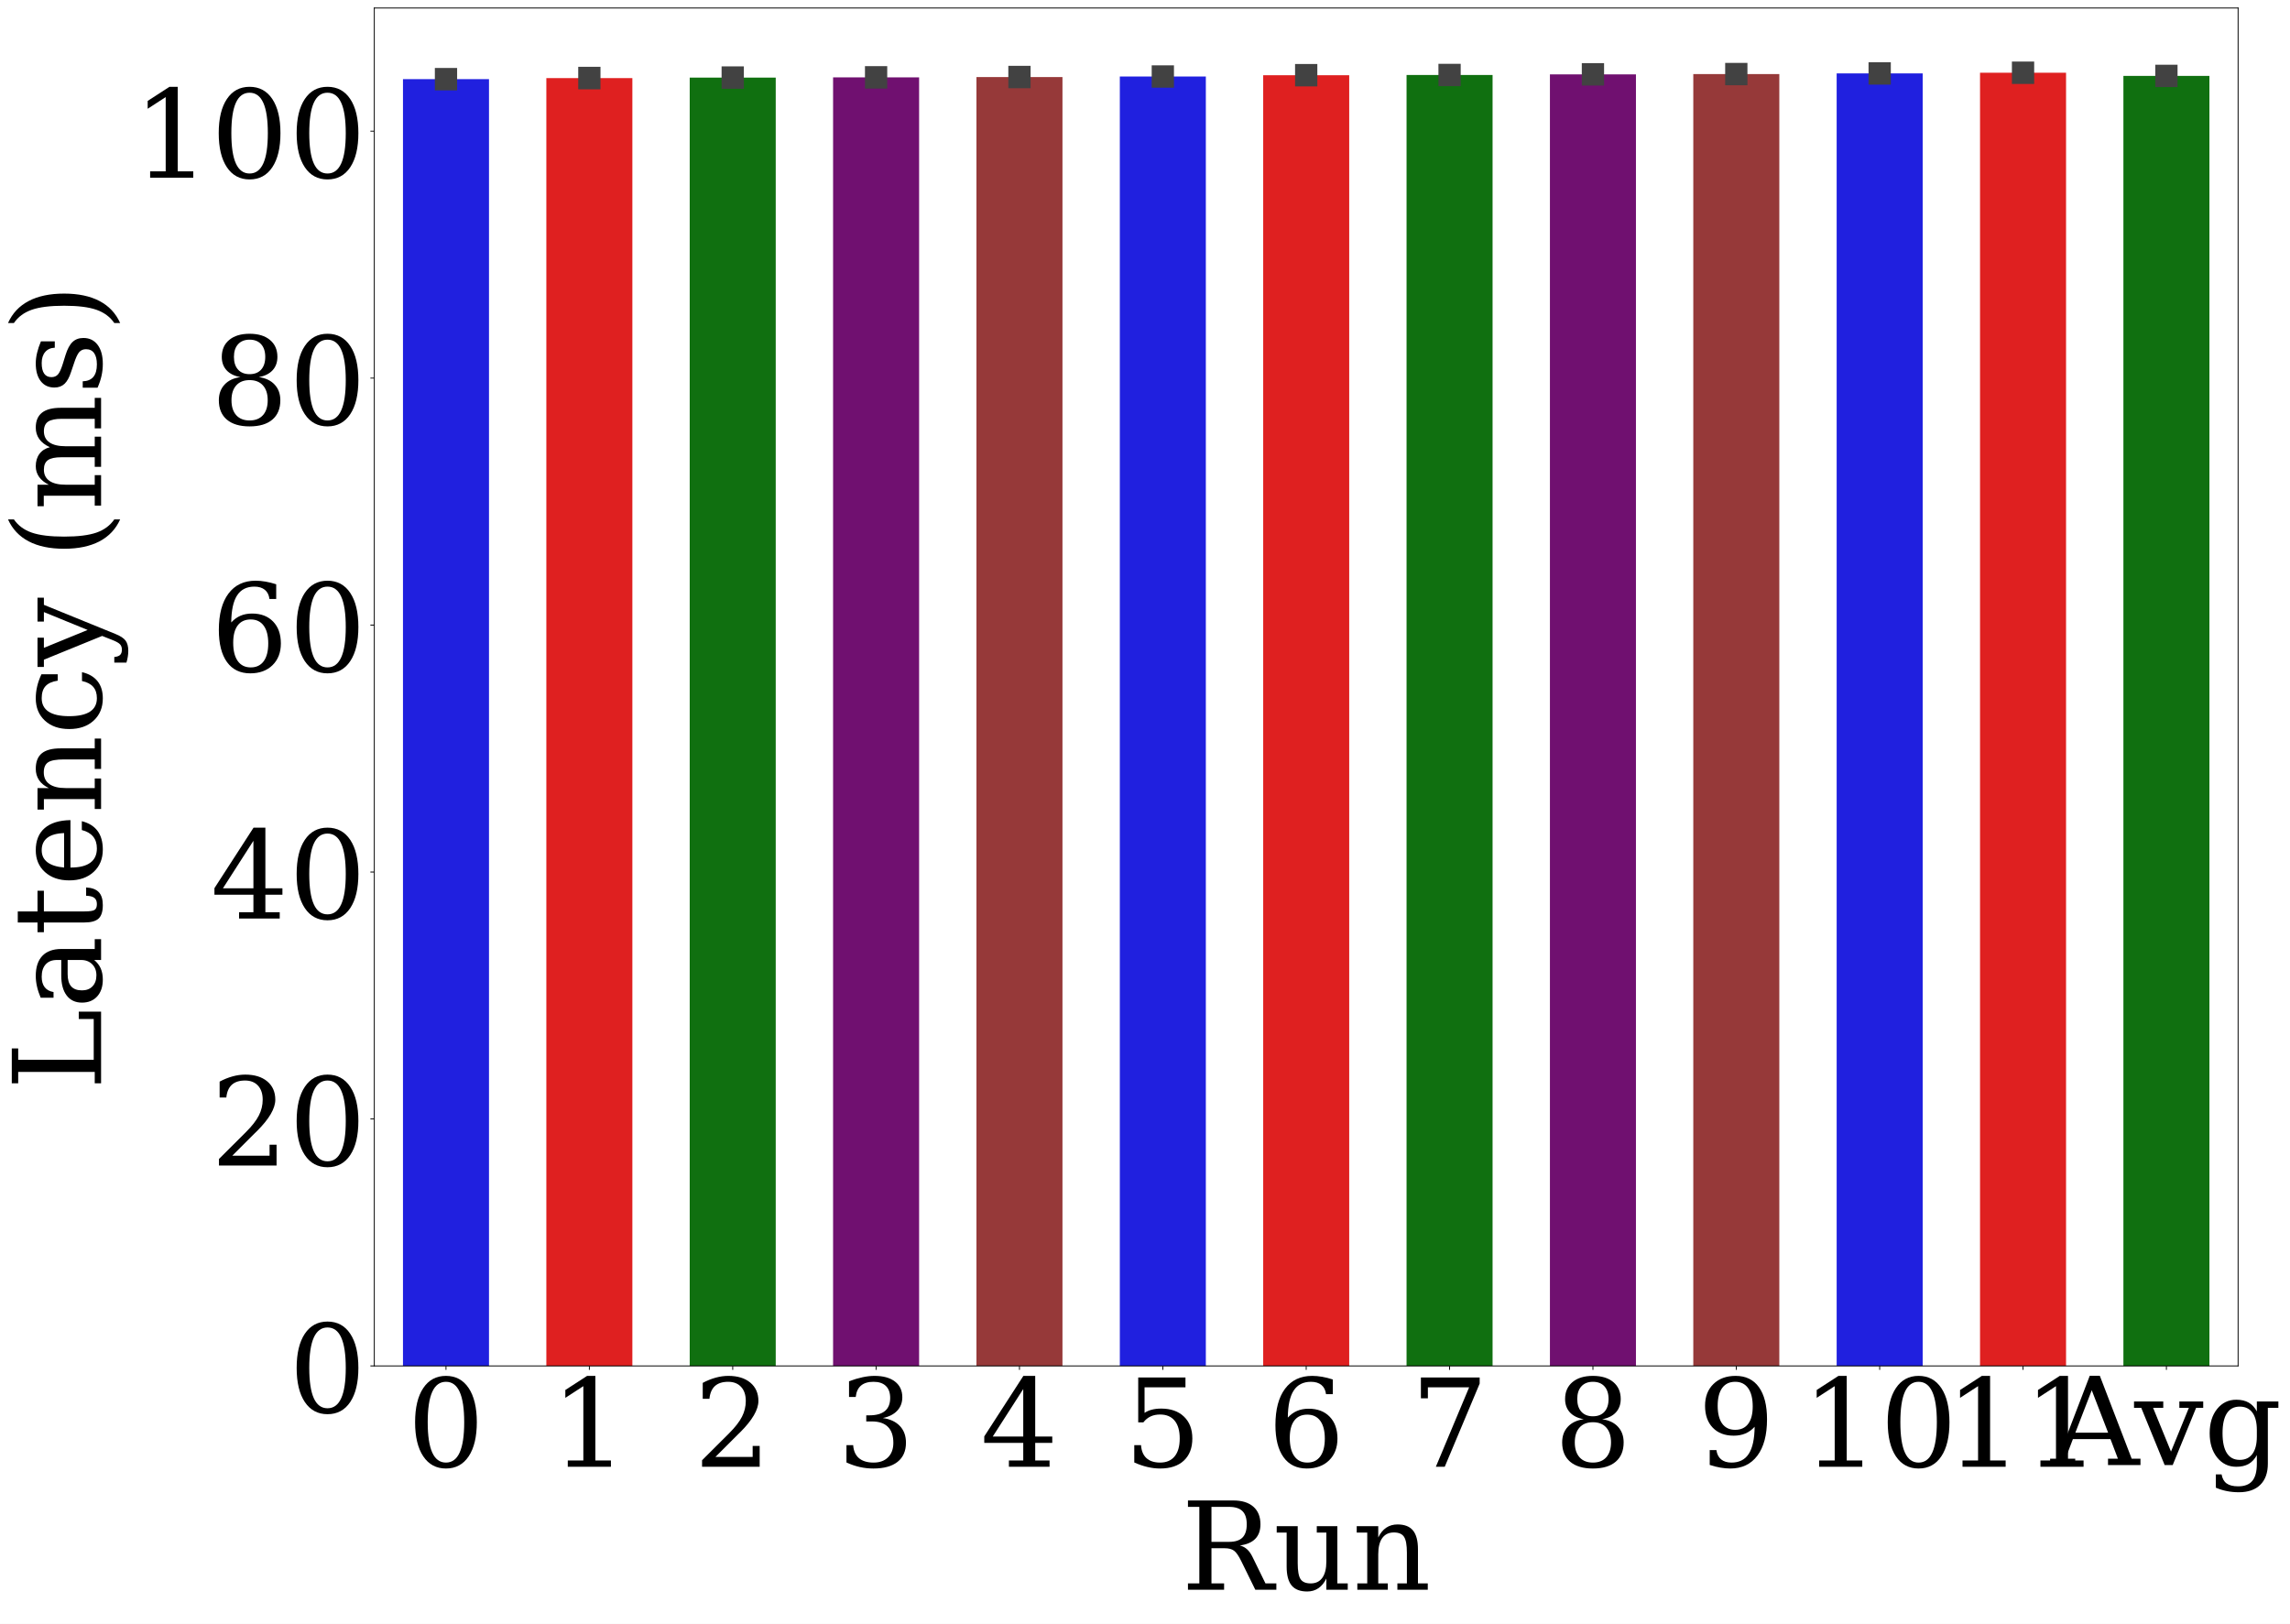
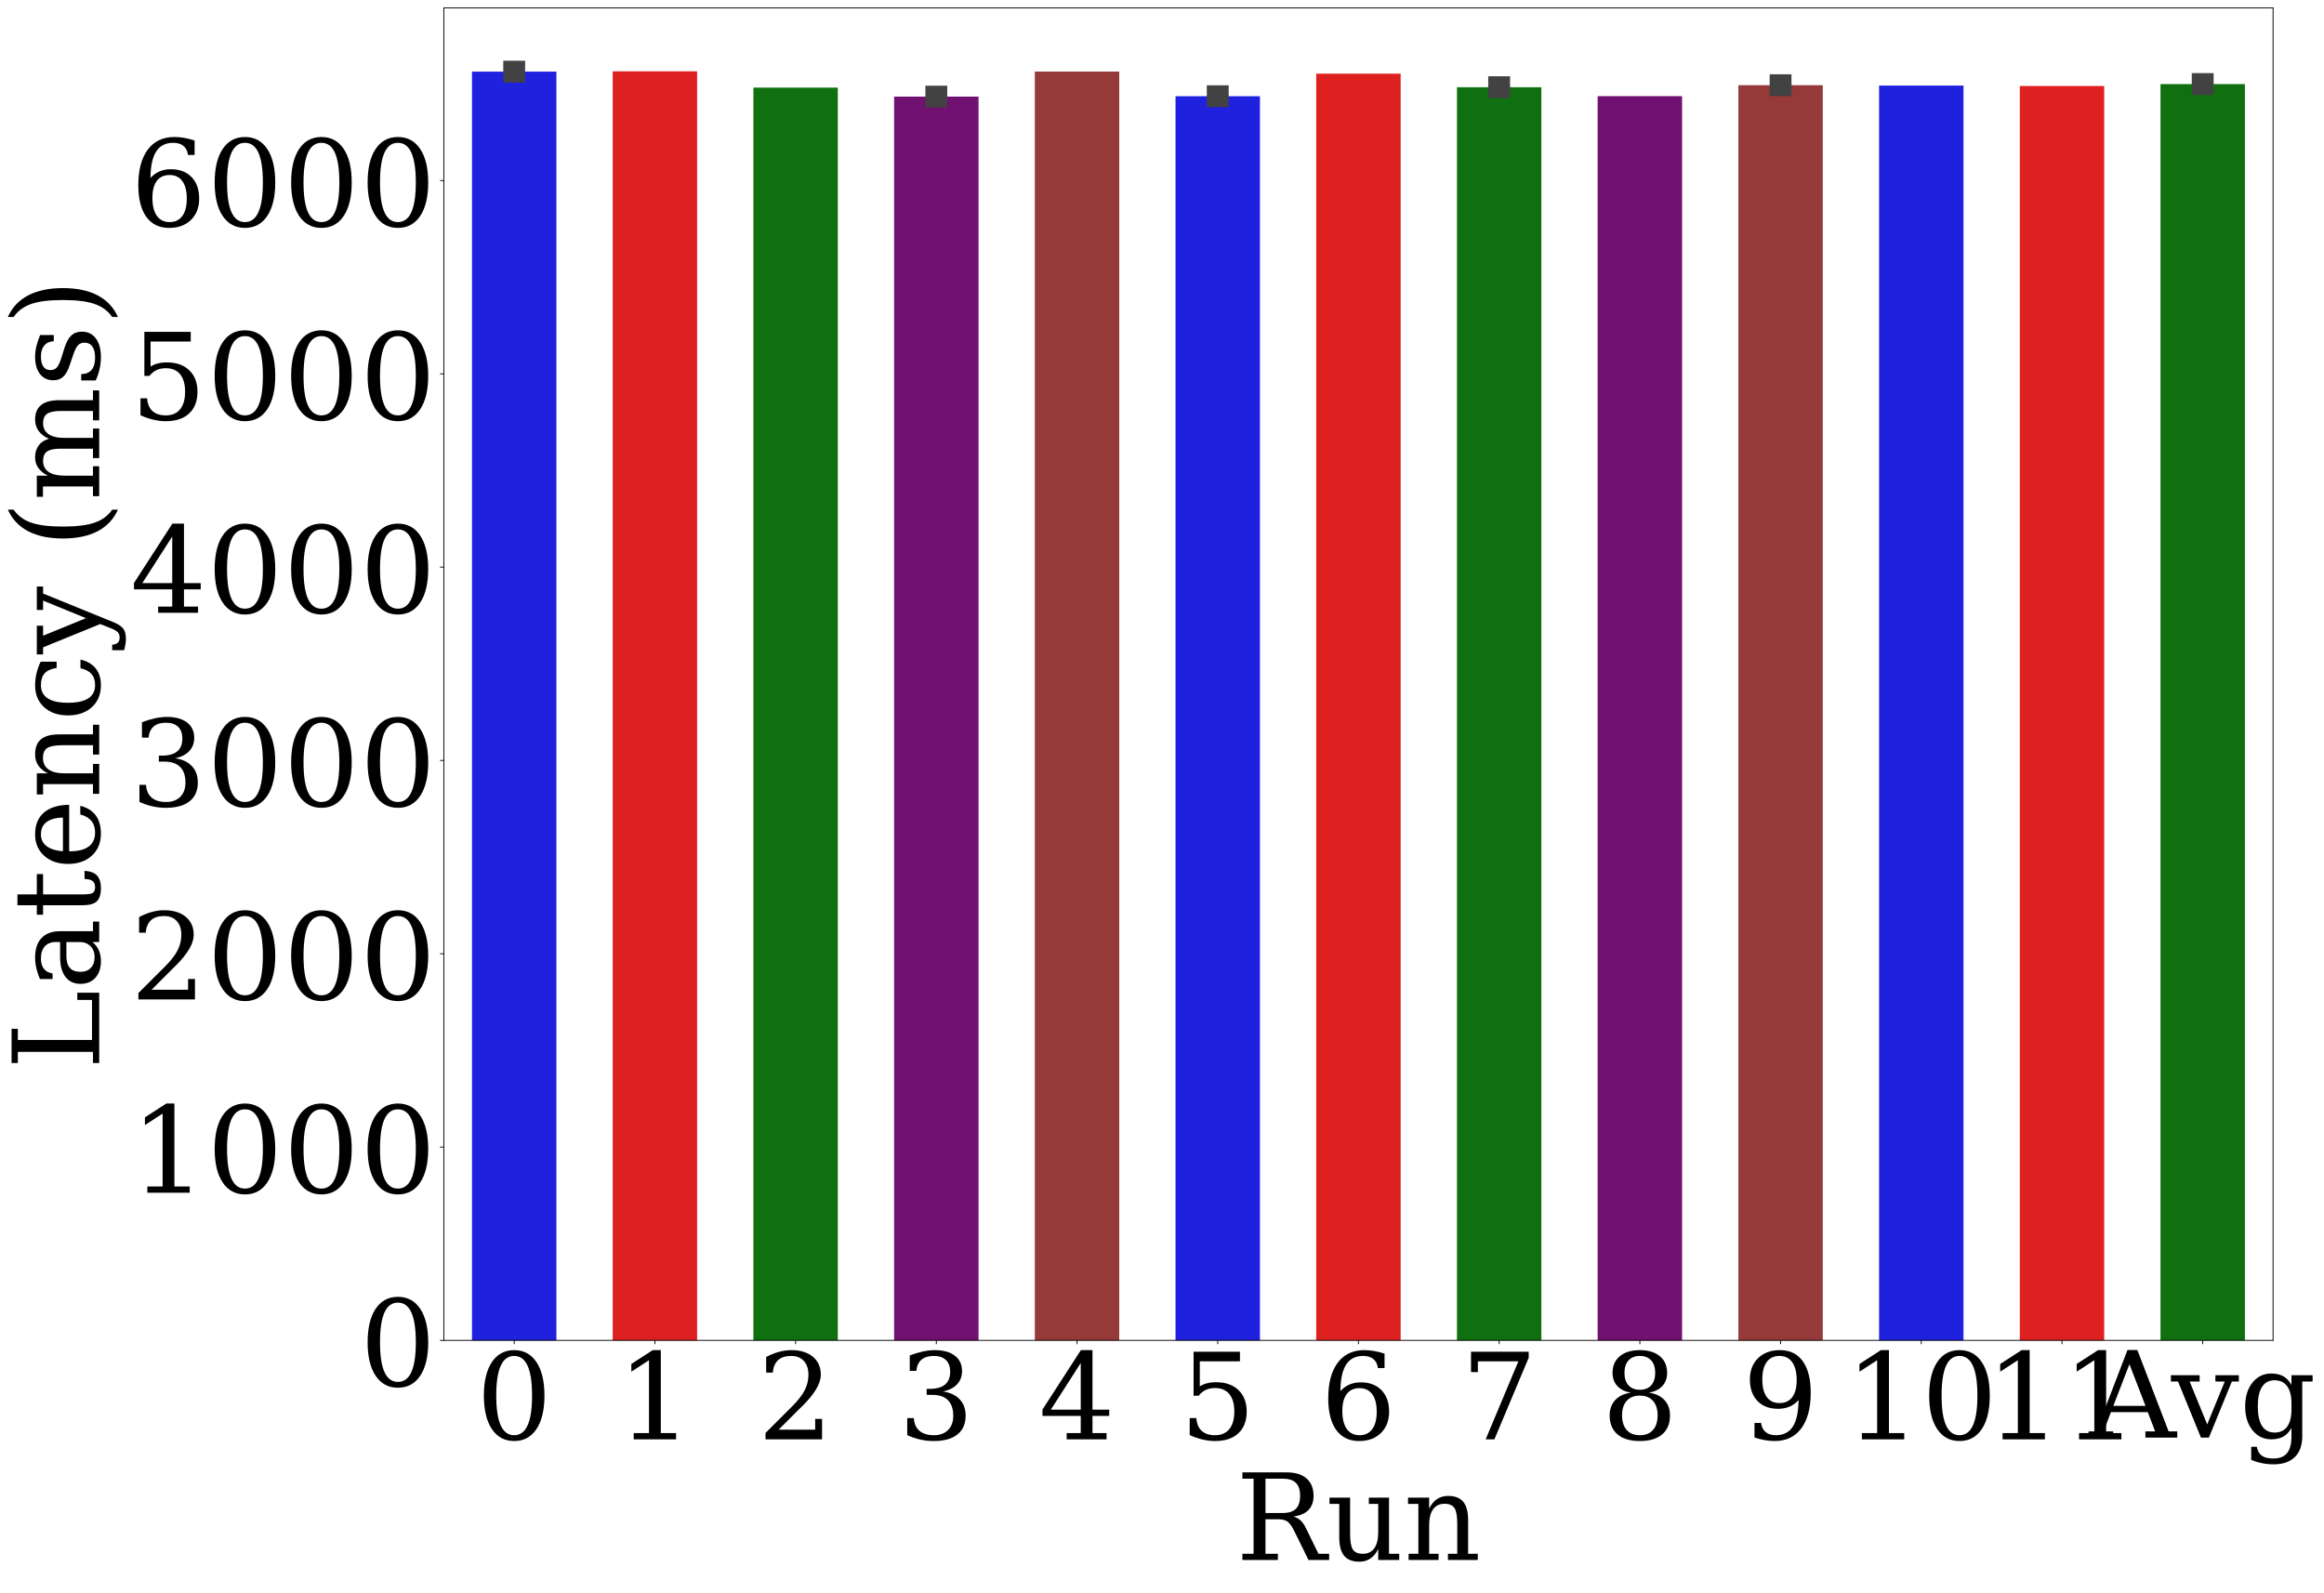
- <svg xmlns="http://www.w3.org/2000/svg" xmlns:xlink="http://www.w3.org/1999/xlink" width="2056.805pt" height="1457.999pt" viewBox="0 0 2056.805 1457.999" version="1.1">
+ <svg xmlns="http://www.w3.org/2000/svg" xmlns:xlink="http://www.w3.org/1999/xlink" width="2126.793pt" height="1457.999pt" viewBox="0 0 2126.793 1457.999" version="1.1">
  <defs>
    <style type="text/css">*{stroke-linejoin: round; stroke-linecap: butt}</style>
  </defs>
  <g id="figure_1">
    <g id="patch_1">
-       <path d="M 0 1457.999  L 2056.805 1457.999  L 2056.805 0  L 0 0  z " style="fill: #ffffff; stroke: #ffffff; stroke-linejoin: miter" />
+       <path d="M 0 1457.999  L 2126.793 1457.999  L 2126.793 0  L 0 0  z " style="fill: #ffffff; stroke: #ffffff; stroke-linejoin: miter" />
    </g>
    <g id="axes_1">
      <g id="patch_2">
-         <path d="M 336.186 1226.88  L 2010.186 1226.88  L 2010.186 7.2  L 336.186 7.2  z " style="fill: #ffffff" />
+         <path d="M 406.173 1226.88  L 2080.173 1226.88  L 2080.173 7.2  L 406.173 7.2  z " style="fill: #ffffff" />
      </g>
      <g id="patch_3">
-         <path d="M 361.94 1226.88  L 439.201 1226.88  L 439.201 71.102  L 361.94 71.102  z " clip-path="url(#p1475dd6ff6)" style="fill: #2020df" />
+         <path d="M 431.927 1226.88  L 509.189 1226.88  L 509.189 65.569  L 431.927 65.569  z " clip-path="url(#pebdc8ebdd9)" style="fill: #2020df" />
      </g>
      <g id="patch_4">
-         <path d="M 490.709 1226.88  L 567.971 1226.88  L 567.971 70.145  L 490.709 70.145  z " clip-path="url(#p1475dd6ff6)" style="fill: #df2020" />
+         <path d="M 560.697 1226.88  L 637.958 1226.88  L 637.958 65.28  L 560.697 65.28  z " clip-path="url(#pebdc8ebdd9)" style="fill: #df2020" />
      </g>
      <g id="patch_5">
-         <path d="M 619.478 1226.88  L 696.74 1226.88  L 696.74 69.691  L 619.478 69.691  z " clip-path="url(#p1475dd6ff6)" style="fill: #107010" />
+         <path d="M 689.466 1226.88  L 766.727 1226.88  L 766.727 80.194  L 689.466 80.194  z " clip-path="url(#pebdc8ebdd9)" style="fill: #107010" />
      </g>
      <g id="patch_6">
-         <path d="M 748.247 1226.88  L 825.509 1226.88  L 825.509 69.494  L 748.247 69.494  z " clip-path="url(#p1475dd6ff6)" style="fill: #701070" />
+         <path d="M 818.235 1226.88  L 895.497 1226.88  L 895.497 88.442  L 818.235 88.442  z " clip-path="url(#pebdc8ebdd9)" style="fill: #701070" />
      </g>
      <g id="patch_7">
-         <path d="M 877.017 1226.88  L 954.278 1226.88  L 954.278 69.202  L 877.017 69.202  z " clip-path="url(#p1475dd6ff6)" style="fill: #963939" />
+         <path d="M 947.004 1226.88  L 1024.266 1226.88  L 1024.266 65.503  L 947.004 65.503  z " clip-path="url(#pebdc8ebdd9)" style="fill: #963939" />
      </g>
      <g id="patch_8">
-         <path d="M 1005.786 1226.88  L 1083.047 1226.88  L 1083.047 68.726  L 1005.786 68.726  z " clip-path="url(#p1475dd6ff6)" style="fill: #2020df" />
+         <path d="M 1075.773 1226.88  L 1153.035 1226.88  L 1153.035 88.069  L 1075.773 88.069  z " clip-path="url(#pebdc8ebdd9)" style="fill: #2020df" />
      </g>
      <g id="patch_9">
-         <path d="M 1134.555 1226.88  L 1211.817 1226.88  L 1211.817 67.557  L 1134.555 67.557  z " clip-path="url(#p1475dd6ff6)" style="fill: #df2020" />
+         <path d="M 1204.543 1226.88  L 1281.804 1226.88  L 1281.804 67.451  L 1204.543 67.451  z " clip-path="url(#pebdc8ebdd9)" style="fill: #df2020" />
      </g>
      <g id="patch_10">
-         <path d="M 1263.324 1226.88  L 1340.586 1226.88  L 1340.586 67.372  L 1263.324 67.372  z " clip-path="url(#p1475dd6ff6)" style="fill: #107010" />
+         <path d="M 1333.312 1226.88  L 1410.573 1226.88  L 1410.573 79.838  L 1333.312 79.838  z " clip-path="url(#pebdc8ebdd9)" style="fill: #107010" />
      </g>
      <g id="patch_11">
-         <path d="M 1392.094 1226.88  L 1469.355 1226.88  L 1469.355 66.78  L 1392.094 66.78  z " clip-path="url(#p1475dd6ff6)" style="fill: #701070" />
+         <path d="M 1462.081 1226.88  L 1539.343 1226.88  L 1539.343 88.002  L 1462.081 88.002  z " clip-path="url(#pebdc8ebdd9)" style="fill: #701070" />
      </g>
      <g id="patch_12">
-         <path d="M 1520.863 1226.88  L 1598.124 1226.88  L 1598.124 66.532  L 1520.863 66.532  z " clip-path="url(#p1475dd6ff6)" style="fill: #963939" />
+         <path d="M 1590.85 1226.88  L 1668.112 1226.88  L 1668.112 77.972  L 1590.85 77.972  z " clip-path="url(#pebdc8ebdd9)" style="fill: #963939" />
      </g>
      <g id="patch_13">
-         <path d="M 1649.632 1226.88  L 1726.894 1226.88  L 1726.894 65.945  L 1649.632 65.945  z " clip-path="url(#p1475dd6ff6)" style="fill: #2020df" />
+         <path d="M 1719.62 1226.88  L 1796.881 1226.88  L 1796.881 78.339  L 1719.62 78.339  z " clip-path="url(#pebdc8ebdd9)" style="fill: #2020df" />
      </g>
      <g id="patch_14">
-         <path d="M 1778.401 1226.88  L 1855.663 1226.88  L 1855.663 65.35  L 1778.401 65.35  z " clip-path="url(#p1475dd6ff6)" style="fill: #df2020" />
+         <path d="M 1848.389 1226.88  L 1925.65 1226.88  L 1925.65 78.736  L 1848.389 78.736  z " clip-path="url(#pebdc8ebdd9)" style="fill: #df2020" />
      </g>
      <g id="patch_15">
-         <path d="M 1907.171 1226.88  L 1984.432 1226.88  L 1984.432 68.156  L 1907.171 68.156  z " clip-path="url(#p1475dd6ff6)" style="fill: #107010" />
+         <path d="M 1977.158 1226.88  L 2054.42 1226.88  L 2054.42 76.95  L 1977.158 76.95  z " clip-path="url(#pebdc8ebdd9)" style="fill: #107010" />
      </g>
      <g id="matplotlib.axis_1">
        <g id="xtick_1">
          <g id="line2d_1">
            <defs>
-               <path id="m7275a76cbf" d="M 0 0  L 0 3.5  " style="stroke: #000000; stroke-width: 0.8" />
+               <path id="mef8d7c6f38" d="M 0 0  L 0 3.5  " style="stroke: #000000; stroke-width: 0.8" />
            </defs>
            <g>
-               <use xlink:href="#m7275a76cbf" x="400.571" y="1226.88" style="stroke: #000000; stroke-width: 0.8" />
+               <use xlink:href="#mef8d7c6f38" x="470.558" y="1226.88" style="stroke: #000000; stroke-width: 0.8" />
            </g>
          </g>
          <g id="text_1">
-             <g transform="translate(365.5768 1317.463) scale(1.1 -1.1)">
+             <g transform="translate(435.5643 1317.463) scale(1.1 -1.1)">
              <defs>
                <path id="DejaVuSerif-30" d="M 2034 219  Q 2513 219 2750 744  Q 2988 1269 2988 2328  Q 2988 3391 2750 3916  Q 2513 4441 2034 4441  Q 1556 4441 1318 3916  Q 1081 3391 1081 2328  Q 1081 1269 1318 744  Q 1556 219 2034 219  z M 2034 -91  Q 1275 -91 848 546  Q 422 1184 422 2328  Q 422 3475 848 4112  Q 1275 4750 2034 4750  Q 2797 4750 3222 4112  Q 3647 3475 3647 2328  Q 3647 1184 3222 546  Q 2797 -91 2034 -91  z " transform="scale(0.015625)" />
              </defs>
              <use xlink:href="#DejaVuSerif-30" />
            </g>
          </g>
        </g>
        <g id="xtick_2">
          <g id="line2d_2">
            <g>
-               <use xlink:href="#m7275a76cbf" x="529.34" y="1226.88" style="stroke: #000000; stroke-width: 0.8" />
+               <use xlink:href="#mef8d7c6f38" x="599.327" y="1226.88" style="stroke: #000000; stroke-width: 0.8" />
            </g>
          </g>
          <g id="text_2">
-             <g transform="translate(494.346 1317.463) scale(1.1 -1.1)">
+             <g transform="translate(564.3335 1317.463) scale(1.1 -1.1)">
              <defs>
                <path id="DejaVuSerif-31" d="M 909 0  L 909 331  L 1722 331  L 1722 4213  L 781 3603  L 781 4013  L 1919 4750  L 2350 4750  L 2350 331  L 3163 331  L 3163 0  L 909 0  z " transform="scale(0.015625)" />
              </defs>
              <use xlink:href="#DejaVuSerif-31" />
            </g>
          </g>
        </g>
        <g id="xtick_3">
          <g id="line2d_3">
            <g>
-               <use xlink:href="#m7275a76cbf" x="658.109" y="1226.88" style="stroke: #000000; stroke-width: 0.8" />
+               <use xlink:href="#mef8d7c6f38" x="728.097" y="1226.88" style="stroke: #000000; stroke-width: 0.8" />
            </g>
          </g>
          <g id="text_3">
-             <g transform="translate(623.1153 1317.463) scale(1.1 -1.1)">
+             <g transform="translate(693.1028 1317.463) scale(1.1 -1.1)">
              <defs>
                <path id="DejaVuSerif-32" d="M 819 3553  L 469 3553  L 469 4384  Q 803 4563 1142 4656  Q 1481 4750 1806 4750  Q 2534 4750 2956 4397  Q 3378 4044 3378 3438  Q 3378 2753 2422 1800  Q 2347 1728 2309 1691  L 1131 513  L 3078 513  L 3078 1088  L 3444 1088  L 3444 0  L 434 0  L 434 341  L 1850 1753  Q 2319 2222 2519 2614  Q 2719 3006 2719 3438  Q 2719 3909 2473 4175  Q 2228 4441 1797 4441  Q 1350 4441 1106 4219  Q 863 3997 819 3553  z " transform="scale(0.015625)" />
              </defs>
              <use xlink:href="#DejaVuSerif-32" />
            </g>
          </g>
        </g>
        <g id="xtick_4">
          <g id="line2d_4">
            <g>
-               <use xlink:href="#m7275a76cbf" x="786.878" y="1226.88" style="stroke: #000000; stroke-width: 0.8" />
+               <use xlink:href="#mef8d7c6f38" x="856.866" y="1226.88" style="stroke: #000000; stroke-width: 0.8" />
            </g>
          </g>
          <g id="text_4">
-             <g transform="translate(751.8845 1317.463) scale(1.1 -1.1)">
+             <g transform="translate(821.872 1317.463) scale(1.1 -1.1)">
              <defs>
                <path id="DejaVuSerif-33" d="M 622 4469  Q 988 4606 1323 4678  Q 1659 4750 1953 4750  Q 2638 4750 3022 4454  Q 3406 4159 3406 3634  Q 3406 3213 3140 2930  Q 2875 2647 2388 2547  Q 2963 2466 3280 2130  Q 3597 1794 3597 1259  Q 3597 606 3158 257  Q 2719 -91 1894 -91  Q 1528 -91 1179 -12  Q 831 66 488 225  L 488 1131  L 838 1131  Q 869 681 1141 450  Q 1413 219 1906 219  Q 2384 219 2661 495  Q 2938 772 2938 1253  Q 2938 1803 2653 2086  Q 2369 2369 1819 2369  L 1522 2369  L 1522 2688  L 1678 2688  Q 2225 2688 2498 2914  Q 2772 3141 2772 3597  Q 2772 4006 2547 4223  Q 2322 4441 1900 4441  Q 1478 4441 1245 4241  Q 1013 4041 972 3647  L 622 3647  L 622 4469  z " transform="scale(0.015625)" />
              </defs>
              <use xlink:href="#DejaVuSerif-33" />
            </g>
          </g>
        </g>
        <g id="xtick_5">
          <g id="line2d_5">
            <g>
-               <use xlink:href="#m7275a76cbf" x="915.647" y="1226.88" style="stroke: #000000; stroke-width: 0.8" />
+               <use xlink:href="#mef8d7c6f38" x="985.635" y="1226.88" style="stroke: #000000; stroke-width: 0.8" />
            </g>
          </g>
          <g id="text_5">
-             <g transform="translate(880.6537 1317.463) scale(1.1 -1.1)">
+             <g transform="translate(950.6412 1317.463) scale(1.1 -1.1)">
              <defs>
                <path id="DejaVuSerif-34" d="M 2234 1581  L 2234 4063  L 641 1581  L 2234 1581  z M 3609 0  L 1484 0  L 1484 331  L 2234 331  L 2234 1247  L 197 1247  L 197 1588  L 2241 4750  L 2859 4750  L 2859 1581  L 3750 1581  L 3750 1247  L 2859 1247  L 2859 331  L 3609 331  L 3609 0  z " transform="scale(0.015625)" />
              </defs>
              <use xlink:href="#DejaVuSerif-34" />
            </g>
          </g>
        </g>
        <g id="xtick_6">
          <g id="line2d_6">
            <g>
-               <use xlink:href="#m7275a76cbf" x="1044.417" y="1226.88" style="stroke: #000000; stroke-width: 0.8" />
+               <use xlink:href="#mef8d7c6f38" x="1114.404" y="1226.88" style="stroke: #000000; stroke-width: 0.8" />
            </g>
          </g>
          <g id="text_6">
-             <g transform="translate(1009.423 1317.463) scale(1.1 -1.1)">
+             <g transform="translate(1079.41 1317.463) scale(1.1 -1.1)">
              <defs>
                <path id="DejaVuSerif-35" d="M 3219 4666  L 3219 4153  L 1081 4153  L 1081 2816  Q 1244 2928 1461 2984  Q 1678 3041 1947 3041  Q 2703 3041 3140 2622  Q 3578 2203 3578 1478  Q 3578 738 3136 323  Q 2694 -91 1894 -91  Q 1572 -91 1234 -12  Q 897 66 544 225  L 544 1131  L 897 1131  Q 925 688 1179 453  Q 1434 219 1894 219  Q 2388 219 2653 544  Q 2919 869 2919 1478  Q 2919 2084 2655 2407  Q 2391 2731 1894 2731  Q 1613 2731 1398 2631  Q 1184 2531 1019 2322  L 750 2322  L 750 4666  L 3219 4666  z " transform="scale(0.015625)" />
              </defs>
              <use xlink:href="#DejaVuSerif-35" />
            </g>
          </g>
        </g>
        <g id="xtick_7">
          <g id="line2d_7">
            <g>
-               <use xlink:href="#m7275a76cbf" x="1173.186" y="1226.88" style="stroke: #000000; stroke-width: 0.8" />
+               <use xlink:href="#mef8d7c6f38" x="1243.173" y="1226.88" style="stroke: #000000; stroke-width: 0.8" />
            </g>
          </g>
          <g id="text_7">
-             <g transform="translate(1138.192 1317.463) scale(1.1 -1.1)">
+             <g transform="translate(1208.18 1317.463) scale(1.1 -1.1)">
              <defs>
                <path id="DejaVuSerif-36" d="M 2094 219  Q 2534 219 2771 542  Q 3009 866 3009 1472  Q 3009 2078 2771 2401  Q 2534 2725 2094 2725  Q 1647 2725 1412 2412  Q 1178 2100 1178 1509  Q 1178 888 1415 553  Q 1653 219 2094 219  z M 1075 2569  Q 1288 2803 1556 2918  Q 1825 3034 2163 3034  Q 2859 3034 3264 2615  Q 3669 2197 3669 1472  Q 3669 763 3233 336  Q 2797 -91 2069 -91  Q 1278 -91 853 498  Q 428 1088 428 2181  Q 428 3406 931 4078  Q 1434 4750 2350 4750  Q 2597 4750 2869 4703  Q 3141 4656 3425 4563  L 3425 3794  L 3072 3794  Q 3034 4109 2831 4275  Q 2628 4441 2284 4441  Q 1678 4441 1381 3981  Q 1084 3522 1075 2569  z " transform="scale(0.015625)" />
              </defs>
              <use xlink:href="#DejaVuSerif-36" />
            </g>
          </g>
        </g>
        <g id="xtick_8">
          <g id="line2d_8">
            <g>
-               <use xlink:href="#m7275a76cbf" x="1301.955" y="1226.88" style="stroke: #000000; stroke-width: 0.8" />
+               <use xlink:href="#mef8d7c6f38" x="1371.943" y="1226.88" style="stroke: #000000; stroke-width: 0.8" />
            </g>
          </g>
          <g id="text_8">
-             <g transform="translate(1266.961 1317.463) scale(1.1 -1.1)">
+             <g transform="translate(1336.949 1317.463) scale(1.1 -1.1)">
              <defs>
                <path id="DejaVuSerif-37" d="M 3609 4347  L 1784 0  L 1319 0  L 3059 4153  L 903 4153  L 903 3578  L 538 3578  L 538 4666  L 3609 4666  L 3609 4347  z " transform="scale(0.015625)" />
              </defs>
              <use xlink:href="#DejaVuSerif-37" />
            </g>
          </g>
        </g>
        <g id="xtick_9">
          <g id="line2d_9">
            <g>
-               <use xlink:href="#m7275a76cbf" x="1430.724" y="1226.88" style="stroke: #000000; stroke-width: 0.8" />
+               <use xlink:href="#mef8d7c6f38" x="1500.712" y="1226.88" style="stroke: #000000; stroke-width: 0.8" />
            </g>
          </g>
          <g id="text_9">
-             <g transform="translate(1395.731 1317.463) scale(1.1 -1.1)">
+             <g transform="translate(1465.718 1317.463) scale(1.1 -1.1)">
              <defs>
                <path id="DejaVuSerif-38" d="M 2981 1275  Q 2981 1775 2732 2051  Q 2484 2328 2034 2328  Q 1584 2328 1336 2051  Q 1088 1775 1088 1275  Q 1088 772 1336 495  Q 1584 219 2034 219  Q 2484 219 2732 495  Q 2981 772 2981 1275  z M 2853 3541  Q 2853 3966 2637 4203  Q 2422 4441 2034 4441  Q 1650 4441 1433 4203  Q 1216 3966 1216 3541  Q 1216 3113 1433 2875  Q 1650 2638 2034 2638  Q 2422 2638 2637 2875  Q 2853 3113 2853 3541  z M 2516 2484  Q 3047 2413 3344 2092  Q 3641 1772 3641 1275  Q 3641 619 3225 264  Q 2809 -91 2034 -91  Q 1263 -91 845 264  Q 428 619 428 1275  Q 428 1772 725 2092  Q 1022 2413 1556 2484  Q 1084 2569 832 2842  Q 581 3116 581 3541  Q 581 4103 968 4426  Q 1356 4750 2034 4750  Q 2713 4750 3100 4426  Q 3488 4103 3488 3541  Q 3488 3116 3236 2842  Q 2984 2569 2516 2484  z " transform="scale(0.015625)" />
              </defs>
              <use xlink:href="#DejaVuSerif-38" />
            </g>
          </g>
        </g>
        <g id="xtick_10">
          <g id="line2d_10">
            <g>
-               <use xlink:href="#m7275a76cbf" x="1559.494" y="1226.88" style="stroke: #000000; stroke-width: 0.8" />
+               <use xlink:href="#mef8d7c6f38" x="1629.481" y="1226.88" style="stroke: #000000; stroke-width: 0.8" />
            </g>
          </g>
          <g id="text_10">
-             <g transform="translate(1524.5 1317.463) scale(1.1 -1.1)">
+             <g transform="translate(1594.487 1317.463) scale(1.1 -1.1)">
              <defs>
                <path id="DejaVuSerif-39" d="M 2994 2091  Q 2784 1856 2512 1740  Q 2241 1625 1900 1625  Q 1206 1625 804 2044  Q 403 2463 403 3188  Q 403 3897 839 4323  Q 1275 4750 2003 4750  Q 2794 4750 3217 4161  Q 3641 3572 3641 2478  Q 3641 1253 3137 581  Q 2634 -91 1722 -91  Q 1475 -91 1203 -44  Q 931 3 647 97  L 647 872  L 997 872  Q 1038 556 1241 387  Q 1444 219 1784 219  Q 2391 219 2687 676  Q 2984 1134 2994 2091  z M 1978 4441  Q 1534 4441 1298 4117  Q 1063 3794 1063 3188  Q 1063 2581 1298 2256  Q 1534 1931 1978 1931  Q 2422 1931 2658 2245  Q 2894 2559 2894 3150  Q 2894 3772 2656 4106  Q 2419 4441 1978 4441  z " transform="scale(0.015625)" />
              </defs>
              <use xlink:href="#DejaVuSerif-39" />
            </g>
          </g>
        </g>
        <g id="xtick_11">
          <g id="line2d_11">
            <g>
-               <use xlink:href="#m7275a76cbf" x="1688.263" y="1226.88" style="stroke: #000000; stroke-width: 0.8" />
+               <use xlink:href="#mef8d7c6f38" x="1758.25" y="1226.88" style="stroke: #000000; stroke-width: 0.8" />
            </g>
          </g>
          <g id="text_11">
-             <g transform="translate(1618.275 1317.463) scale(1.1 -1.1)">
+             <g transform="translate(1688.263 1317.463) scale(1.1 -1.1)">
              <use xlink:href="#DejaVuSerif-31" />
              <use xlink:href="#DejaVuSerif-30" x="63.623" />
            </g>
          </g>
        </g>
        <g id="xtick_12">
          <g id="line2d_12">
            <g>
-               <use xlink:href="#m7275a76cbf" x="1817.032" y="1226.88" style="stroke: #000000; stroke-width: 0.8" />
+               <use xlink:href="#mef8d7c6f38" x="1887.02" y="1226.88" style="stroke: #000000; stroke-width: 0.8" />
            </g>
          </g>
          <g id="text_12">
-             <g transform="translate(1747.045 1317.463) scale(1.1 -1.1)">
+             <g transform="translate(1817.032 1317.463) scale(1.1 -1.1)">
              <use xlink:href="#DejaVuSerif-31" />
              <use xlink:href="#DejaVuSerif-31" x="63.623" />
            </g>
          </g>
        </g>
        <g id="xtick_13">
          <g id="line2d_13">
            <g>
-               <use xlink:href="#m7275a76cbf" x="1945.801" y="1226.88" style="stroke: #000000; stroke-width: 0.8" />
+               <use xlink:href="#mef8d7c6f38" x="2015.789" y="1226.88" style="stroke: #000000; stroke-width: 0.8" />
            </g>
          </g>
          <g id="text_13">
-             <g transform="translate(1841.997 1315.899) scale(1.1 -1.1)">
+             <g transform="translate(1911.985 1315.899) scale(1.1 -1.1)">
              <defs>
                <path id="DejaVuSerif-41" d="M 1281 1691  L 2994 1691  L 2138 3909  L 1281 1691  z M -38 0  L -38 331  L 372 331  L 2034 4666  L 2559 4666  L 4225 331  L 4684 331  L 4684 0  L 2988 0  L 2988 331  L 3506 331  L 3116 1356  L 1153 1356  L 763 331  L 1275 331  L 1275 0  L -38 0  z " transform="scale(0.015625)" />
                <path id="DejaVuSerif-76" d="M 1581 0  L 359 2988  L -19 2988  L -19 3322  L 1509 3322  L 1509 2988  L 978 2988  L 1913 703  L 2847 2988  L 2350 2988  L 2350 3322  L 3597 3322  L 3597 2988  L 3225 2988  L 2003 0  L 1581 0  z " transform="scale(0.015625)" />
                <path id="DejaVuSerif-67" d="M 3359 2988  L 3359 72  Q 3359 -644 2965 -1033  Q 2572 -1422 1844 -1422  Q 1516 -1422 1216 -1362  Q 916 -1303 641 -1184  L 641 -488  L 941 -488  Q 997 -813 1206 -963  Q 1416 -1113 1806 -1113  Q 2313 -1113 2548 -827  Q 2784 -541 2784 72  L 2784 519  Q 2616 206 2355 57  Q 2094 -91 1709 -91  Q 1097 -91 708 395  Q 319 881 319 1663  Q 319 2444 706 2928  Q 1094 3413 1709 3413  Q 2094 3413 2355 3264  Q 2616 3116 2784 2803  L 2784 3322  L 3909 3322  L 3909 2988  L 3359 2988  z M 2784 1825  Q 2784 2422 2554 2737  Q 2325 3053 1888 3053  Q 1444 3053 1217 2703  Q 991 2353 991 1663  Q 991 975 1217 622  Q 1444 269 1888 269  Q 2325 269 2554 583  Q 2784 897 2784 1497  L 2784 1825  z " transform="scale(0.015625)" />
              </defs>
              <use xlink:href="#DejaVuSerif-41" />
              <use xlink:href="#DejaVuSerif-76" x="68.217" />
              <use xlink:href="#DejaVuSerif-67" x="124.711" />
            </g>
          </g>
        </g>
        <g id="text_14">
-           <g transform="translate(1060.926 1427.922) scale(1.1 -1.1)">
+           <g transform="translate(1130.913 1427.922) scale(1.1 -1.1)">
            <defs>
              <path id="DejaVuSerif-52" d="M 3066 2316  Q 3284 2256 3442 2114  Q 3600 1972 3725 1716  L 4403 331  L 4972 331  L 4972 0  L 3872 0  L 3144 1484  Q 2934 1916 2759 2042  Q 2584 2169 2278 2169  L 1581 2169  L 1581 331  L 2241 331  L 2241 0  L 353 0  L 353 331  L 947 331  L 947 4331  L 353 4331  L 353 4666  L 2719 4666  Q 3400 4666 3770 4341  Q 4141 4016 4141 3419  Q 4141 2938 3870 2661  Q 3600 2384 3066 2316  z M 1581 2503  L 2503 2503  Q 2975 2503 3200 2726  Q 3425 2950 3425 3419  Q 3425 3888 3200 4109  Q 2975 4331 2503 4331  L 1581 4331  L 1581 2503  z " transform="scale(0.015625)" />
              <path id="DejaVuSerif-75" d="M 2266 3322  L 3341 3322  L 3341 331  L 3884 331  L 3884 0  L 2766 0  L 2766 588  Q 2606 256 2353 82  Q 2100 -91 1766 -91  Q 1213 -91 952 223  Q 691 538 691 1209  L 691 2988  L 172 2988  L 172 3322  L 1269 3322  L 1269 1388  Q 1269 781 1417 556  Q 1566 331 1947 331  Q 2347 331 2556 625  Q 2766 919 2766 1478  L 2766 2988  L 2266 2988  L 2266 3322  z " transform="scale(0.015625)" />
              <path id="DejaVuSerif-6e" d="M 263 0  L 263 331  L 781 331  L 781 2988  L 231 2988  L 231 3322  L 1356 3322  L 1356 2731  Q 1516 3069 1770 3241  Q 2025 3413 2363 3413  Q 2913 3413 3172 3097  Q 3431 2781 3431 2113  L 3431 331  L 3944 331  L 3944 0  L 2356 0  L 2356 331  L 2853 331  L 2853 1931  Q 2853 2541 2703 2767  Q 2553 2994 2175 2994  Q 1775 2994 1565 2701  Q 1356 2409 1356 1850  L 1356 331  L 1856 331  L 1856 0  L 263 0  z " transform="scale(0.015625)" />
            </defs>
            <use xlink:href="#DejaVuSerif-52" />
            <use xlink:href="#DejaVuSerif-75" x="75.293" />
            <use xlink:href="#DejaVuSerif-6e" x="139.697" />
          </g>
        </g>
      </g>
      <g id="matplotlib.axis_2">
        <g id="ytick_1">
          <g id="line2d_14">
            <defs>
-               <path id="m7379a0dac0" d="M 0 0  L -3.5 0  " style="stroke: #000000; stroke-width: 0.8" />
+               <path id="m621a5b35f0" d="M 0 0  L -3.5 0  " style="stroke: #000000; stroke-width: 0.8" />
            </defs>
            <g>
-               <use xlink:href="#m7379a0dac0" x="336.186" y="1226.88" style="stroke: #000000; stroke-width: 0.8" />
+               <use xlink:href="#m621a5b35f0" x="406.173" y="1226.88" style="stroke: #000000; stroke-width: 0.8" />
            </g>
          </g>
          <g id="text_15">
-             <g transform="translate(259.1984 1268.671) scale(1.1 -1.1)">
+             <g transform="translate(329.1859 1268.671) scale(1.1 -1.1)">
              <use xlink:href="#DejaVuSerif-30" />
            </g>
          </g>
        </g>
        <g id="ytick_2">
          <g id="line2d_15">
            <g>
-               <use xlink:href="#m7379a0dac0" x="336.186" y="1005.068" style="stroke: #000000; stroke-width: 0.8" />
+               <use xlink:href="#m621a5b35f0" x="406.173" y="1049.942" style="stroke: #000000; stroke-width: 0.8" />
            </g>
          </g>
          <g id="text_16">
-             <g transform="translate(189.2109 1046.859) scale(1.1 -1.1)">
-               <use xlink:href="#DejaVuSerif-32" />
-               <use xlink:href="#DejaVuSerif-30" x="63.623" />
+             <g transform="translate(119.2234 1091.733) scale(1.1 -1.1)">
+               <use xlink:href="#DejaVuSerif-31" />
+               <use xlink:href="#DejaVuSerif-30" x="63.623" />
+               <use xlink:href="#DejaVuSerif-30" x="127.246" />
+               <use xlink:href="#DejaVuSerif-30" x="190.869" />
            </g>
          </g>
        </g>
        <g id="ytick_3">
          <g id="line2d_16">
            <g>
-               <use xlink:href="#m7379a0dac0" x="336.186" y="783.255" style="stroke: #000000; stroke-width: 0.8" />
+               <use xlink:href="#m621a5b35f0" x="406.173" y="873.004" style="stroke: #000000; stroke-width: 0.8" />
            </g>
          </g>
          <g id="text_17">
-             <g transform="translate(189.2109 825.0468) scale(1.1 -1.1)">
-               <use xlink:href="#DejaVuSerif-34" />
-               <use xlink:href="#DejaVuSerif-30" x="63.623" />
+             <g transform="translate(119.2234 914.7952) scale(1.1 -1.1)">
+               <use xlink:href="#DejaVuSerif-32" />
+               <use xlink:href="#DejaVuSerif-30" x="63.623" />
+               <use xlink:href="#DejaVuSerif-30" x="127.246" />
+               <use xlink:href="#DejaVuSerif-30" x="190.869" />
            </g>
          </g>
        </g>
        <g id="ytick_4">
          <g id="line2d_17">
            <g>
-               <use xlink:href="#m7379a0dac0" x="336.186" y="561.443" style="stroke: #000000; stroke-width: 0.8" />
+               <use xlink:href="#m621a5b35f0" x="406.173" y="696.066" style="stroke: #000000; stroke-width: 0.8" />
            </g>
          </g>
          <g id="text_18">
-             <g transform="translate(189.2109 603.2346) scale(1.1 -1.1)">
-               <use xlink:href="#DejaVuSerif-36" />
-               <use xlink:href="#DejaVuSerif-30" x="63.623" />
+             <g transform="translate(119.2234 737.8571) scale(1.1 -1.1)">
+               <use xlink:href="#DejaVuSerif-33" />
+               <use xlink:href="#DejaVuSerif-30" x="63.623" />
+               <use xlink:href="#DejaVuSerif-30" x="127.246" />
+               <use xlink:href="#DejaVuSerif-30" x="190.869" />
            </g>
          </g>
        </g>
        <g id="ytick_5">
          <g id="line2d_18">
            <g>
-               <use xlink:href="#m7379a0dac0" x="336.186" y="339.631" style="stroke: #000000; stroke-width: 0.8" />
+               <use xlink:href="#m621a5b35f0" x="406.173" y="519.128" style="stroke: #000000; stroke-width: 0.8" />
            </g>
          </g>
          <g id="text_19">
-             <g transform="translate(189.2109 381.4223) scale(1.1 -1.1)">
-               <use xlink:href="#DejaVuSerif-38" />
-               <use xlink:href="#DejaVuSerif-30" x="63.623" />
+             <g transform="translate(119.2234 560.919) scale(1.1 -1.1)">
+               <use xlink:href="#DejaVuSerif-34" />
+               <use xlink:href="#DejaVuSerif-30" x="63.623" />
+               <use xlink:href="#DejaVuSerif-30" x="127.246" />
+               <use xlink:href="#DejaVuSerif-30" x="190.869" />
            </g>
          </g>
        </g>
        <g id="ytick_6">
          <g id="line2d_19">
            <g>
-               <use xlink:href="#m7379a0dac0" x="336.186" y="117.819" style="stroke: #000000; stroke-width: 0.8" />
+               <use xlink:href="#m621a5b35f0" x="406.173" y="342.19" style="stroke: #000000; stroke-width: 0.8" />
            </g>
          </g>
          <g id="text_20">
-             <g transform="translate(119.2234 159.61) scale(1.1 -1.1)">
-               <use xlink:href="#DejaVuSerif-31" />
-               <use xlink:href="#DejaVuSerif-30" x="63.623" />
-               <use xlink:href="#DejaVuSerif-30" x="127.246" />
-             </g>
-           </g>
-         </g>
-         <g id="text_21">
+             <g transform="translate(119.2234 383.9809) scale(1.1 -1.1)">
+               <use xlink:href="#DejaVuSerif-35" />
+               <use xlink:href="#DejaVuSerif-30" x="63.623" />
+               <use xlink:href="#DejaVuSerif-30" x="127.246" />
+               <use xlink:href="#DejaVuSerif-30" x="190.869" />
+             </g>
+           </g>
+         </g>
+         <g id="ytick_7">
+           <g id="line2d_20">
+             <g>
+               <use xlink:href="#m621a5b35f0" x="406.173" y="165.251" style="stroke: #000000; stroke-width: 0.8" />
+             </g>
+           </g>
+           <g id="text_21">
+             <g transform="translate(119.2234 207.0428) scale(1.1 -1.1)">
+               <use xlink:href="#DejaVuSerif-36" />
+               <use xlink:href="#DejaVuSerif-30" x="63.623" />
+               <use xlink:href="#DejaVuSerif-30" x="127.246" />
+               <use xlink:href="#DejaVuSerif-30" x="190.869" />
+             </g>
+           </g>
+         </g>
+         <g id="text_22">
          <g transform="translate(90.78281 979.0861) rotate(-90) scale(1.1 -1.1)">
            <defs>
              <path id="DejaVuSerif-4c" d="M 353 0  L 353 331  L 947 331  L 947 4331  L 353 4331  L 353 4666  L 2175 4666  L 2175 4331  L 1581 4331  L 1581 384  L 3713 384  L 3713 1166  L 4097 1166  L 4097 0  L 353 0  z " transform="scale(0.015625)" />
              <path id="DejaVuSerif-61" d="M 2547 1044  L 2547 1747  L 1806 1747  Q 1378 1747 1168 1562  Q 959 1378 959 997  Q 959 650 1171 447  Q 1384 244 1747 244  Q 2106 244 2326 466  Q 2547 688 2547 1044  z M 3122 2075  L 3122 331  L 3634 331  L 3634 0  L 2547 0  L 2547 359  Q 2356 128 2106 18  Q 1856 -91 1522 -91  Q 969 -91 644 203  Q 319 497 319 997  Q 319 1513 691 1797  Q 1063 2081 1741 2081  L 2547 2081  L 2547 2309  Q 2547 2688 2317 2895  Q 2088 3103 1672 3103  Q 1328 3103 1125 2947  Q 922 2791 872 2484  L 575 2484  L 575 3156  Q 875 3284 1158 3348  Q 1441 3413 1709 3413  Q 2400 3413 2761 3070  Q 3122 2728 3122 2075  z " transform="scale(0.015625)" />
              <path id="DejaVuSerif-74" d="M 691 2988  L 184 2988  L 184 3322  L 691 3322  L 691 4353  L 1269 4353  L 1269 3322  L 2350 3322  L 2350 2988  L 1269 2988  L 1269 878  Q 1269 456 1350 337  Q 1431 219 1650 219  Q 1875 219 1978 351  Q 2081 484 2088 781  L 2522 781  Q 2497 328 2275 118  Q 2053 -91 1600 -91  Q 1103 -91 897 129  Q 691 350 691 878  L 691 2988  z " transform="scale(0.015625)" />
              <path id="DejaVuSerif-65" d="M 3469 1600  L 991 1600  L 991 1575  Q 991 903 1244 561  Q 1497 219 1991 219  Q 2369 219 2611 417  Q 2853 616 2950 1006  L 3413 1006  Q 3275 459 2904 184  Q 2534 -91 1931 -91  Q 1203 -91 761 389  Q 319 869 319 1663  Q 319 2450 753 2931  Q 1188 3413 1894 3413  Q 2647 3413 3050 2948  Q 3453 2484 3469 1600  z M 2791 1931  Q 2772 2513 2545 2808  Q 2319 3103 1894 3103  Q 1497 3103 1269 2806  Q 1041 2509 991 1931  L 2791 1931  z " transform="scale(0.015625)" />
              <path id="DejaVuSerif-63" d="M 3291 997  Q 3169 466 2822 187  Q 2475 -91 1925 -91  Q 1200 -91 759 389  Q 319 869 319 1663  Q 319 2459 759 2936  Q 1200 3413 1925 3413  Q 2241 3413 2553 3339  Q 2866 3266 3181 3116  L 3181 2266  L 2847 2266  Q 2781 2703 2561 2903  Q 2341 3103 1931 3103  Q 1466 3103 1228 2742  Q 991 2381 991 1663  Q 991 944 1227 581  Q 1463 219 1931 219  Q 2303 219 2525 412  Q 2747 606 2828 997  L 3291 997  z " transform="scale(0.015625)" />
              <path id="DejaVuSerif-79" d="M 1381 -609  L 1600 -56  L 359 2988  L -19 2988  L -19 3322  L 1509 3322  L 1509 2988  L 978 2988  L 1913 703  L 2847 2988  L 2350 2988  L 2350 3322  L 3597 3322  L 3597 2988  L 3225 2988  L 1703 -750  Q 1547 -1138 1356 -1280  Q 1166 -1422 819 -1422  Q 672 -1422 517 -1397  Q 363 -1372 206 -1325  L 206 -691  L 500 -691  Q 519 -903 608 -995  Q 697 -1088 884 -1088  Q 1056 -1088 1161 -992  Q 1266 -897 1381 -609  z " transform="scale(0.015625)" />
              <path id="DejaVuSerif-20" transform="scale(0.015625)" />
              <path id="DejaVuSerif-28" d="M 2041 -997  Q 1281 -656 893 83  Q 506 822 506 1931  Q 506 3044 893 3783  Q 1281 4522 2041 4863  L 2041 4556  Q 1559 4225 1350 3623  Q 1141 3022 1141 1931  Q 1141 844 1350 242  Q 1559 -359 2041 -691  L 2041 -997  z " transform="scale(0.015625)" />
              <path id="DejaVuSerif-6d" d="M 3316 2675  Q 3481 3041 3739 3227  Q 3997 3413 4341 3413  Q 4863 3413 5119 3089  Q 5375 2766 5375 2113  L 5375 331  L 5894 331  L 5894 0  L 4300 0  L 4300 331  L 4800 331  L 4800 2047  Q 4800 2556 4650 2772  Q 4500 2988 4153 2988  Q 3769 2988 3567 2697  Q 3366 2406 3366 1850  L 3366 331  L 3866 331  L 3866 0  L 2291 0  L 2291 331  L 2791 331  L 2791 2069  Q 2791 2566 2641 2777  Q 2491 2988 2144 2988  Q 1759 2988 1557 2697  Q 1356 2406 1356 1850  L 1356 331  L 1856 331  L 1856 0  L 263 0  L 263 331  L 781 331  L 781 2994  L 231 2994  L 231 3322  L 1356 3322  L 1356 2731  Q 1516 3063 1762 3238  Q 2009 3413 2322 3413  Q 2709 3413 2968 3220  Q 3228 3028 3316 2675  z " transform="scale(0.015625)" />
              <path id="DejaVuSerif-73" d="M 359 184  L 359 959  L 691 959  Q 703 588 923 403  Q 1144 219 1575 219  Q 1963 219 2166 364  Q 2369 509 2369 788  Q 2369 1006 2220 1140  Q 2072 1275 1594 1428  L 1178 1569  Q 750 1706 558 1912  Q 366 2119 366 2438  Q 366 2894 700 3153  Q 1034 3413 1625 3413  Q 1888 3413 2178 3344  Q 2469 3275 2778 3144  L 2778 2419  L 2447 2419  Q 2434 2741 2221 2922  Q 2009 3103 1644 3103  Q 1281 3103 1095 2975  Q 909 2847 909 2591  Q 909 2381 1050 2254  Q 1191 2128 1613 1997  L 2069 1856  Q 2541 1709 2748 1489  Q 2956 1269 2956 922  Q 2956 450 2595 179  Q 2234 -91 1600 -91  Q 1278 -91 972 -22  Q 666 47 359 184  z " transform="scale(0.015625)" />
              <path id="DejaVuSerif-29" d="M 453 -997  L 453 -691  Q 934 -359 1145 242  Q 1356 844 1356 1931  Q 1356 3022 1145 3623  Q 934 4225 453 4556  L 453 4863  Q 1216 4522 1603 3783  Q 1991 3044 1991 1931  Q 1991 822 1603 83  Q 1216 -656 453 -997  z " transform="scale(0.015625)" />
            </defs>
            <use xlink:href="#DejaVuSerif-4c" />
            <use xlink:href="#DejaVuSerif-61" x="66.406" />
            <use xlink:href="#DejaVuSerif-74" x="126.025" />
            <use xlink:href="#DejaVuSerif-65" x="166.211" />
            <use xlink:href="#DejaVuSerif-6e" x="225.391" />
            <use xlink:href="#DejaVuSerif-63" x="289.795" />
            <use xlink:href="#DejaVuSerif-79" x="345.801" />
            <use xlink:href="#DejaVuSerif-20" x="402.295" />
            <use xlink:href="#DejaVuSerif-28" x="434.082" />
            <use xlink:href="#DejaVuSerif-6d" x="473.096" />
            <use xlink:href="#DejaVuSerif-73" x="567.92" />
            <use xlink:href="#DejaVuSerif-29" x="619.238" />
          </g>
        </g>
      </g>
-       <g id="line2d_20">
-         <path d="M 400.571 71.167  L 400.571 71.035  " clip-path="url(#p1475dd6ff6)" style="fill: none; stroke: #424242; stroke-width: 20; stroke-linecap: square" />
-       </g>
      <g id="line2d_21">
-         <path d="M 529.34 70.253  L 529.34 70.026  " clip-path="url(#p1475dd6ff6)" style="fill: none; stroke: #424242; stroke-width: 20; stroke-linecap: square" />
+         <path d="M 470.558 65.569  L 470.558 65.569  " clip-path="url(#pebdc8ebdd9)" style="fill: none; stroke: #424242; stroke-width: 20; stroke-linecap: square" />
      </g>
      <g id="line2d_22">
-         <path d="M 658.109 69.738  L 658.109 69.643  " clip-path="url(#p1475dd6ff6)" style="fill: none; stroke: #424242; stroke-width: 20; stroke-linecap: square" />
+         <path d="M 599.327 65.28  L 599.327 65.28  " clip-path="url(#pebdc8ebdd9)" style="fill: none; stroke: #424242; stroke-width: 20; stroke-linecap: square" />
      </g>
      <g id="line2d_23">
-         <path d="M 786.878 69.57  L 786.878 69.416  " clip-path="url(#p1475dd6ff6)" style="fill: none; stroke: #424242; stroke-width: 20; stroke-linecap: square" />
+         <path d="M 728.097 80.194  L 728.097 80.194  " clip-path="url(#pebdc8ebdd9)" style="fill: none; stroke: #424242; stroke-width: 20; stroke-linecap: square" />
      </g>
      <g id="line2d_24">
-         <path d="M 915.647 69.258  L 915.647 69.138  " clip-path="url(#p1475dd6ff6)" style="fill: none; stroke: #424242; stroke-width: 20; stroke-linecap: square" />
+         <path d="M 856.866 88.442  L 856.866 88.442  " clip-path="url(#pebdc8ebdd9)" style="fill: none; stroke: #424242; stroke-width: 20; stroke-linecap: square" />
      </g>
      <g id="line2d_25">
-         <path d="M 1044.417 68.776  L 1044.417 68.673  " clip-path="url(#p1475dd6ff6)" style="fill: none; stroke: #424242; stroke-width: 20; stroke-linecap: square" />
+         <path d="M 985.635 65.503  L 985.635 65.503  " clip-path="url(#pebdc8ebdd9)" style="fill: none; stroke: #424242; stroke-width: 20; stroke-linecap: square" />
      </g>
      <g id="line2d_26">
-         <path d="M 1173.186 67.622  L 1173.186 67.485  " clip-path="url(#p1475dd6ff6)" style="fill: none; stroke: #424242; stroke-width: 20; stroke-linecap: square" />
+         <path d="M 1114.404 88.069  L 1114.404 88.069  " clip-path="url(#pebdc8ebdd9)" style="fill: none; stroke: #424242; stroke-width: 20; stroke-linecap: square" />
      </g>
      <g id="line2d_27">
-         <path d="M 1301.955 67.416  L 1301.955 67.323  " clip-path="url(#p1475dd6ff6)" style="fill: none; stroke: #424242; stroke-width: 20; stroke-linecap: square" />
+         <path d="M 1243.173 67.451  L 1243.173 67.451  " clip-path="url(#pebdc8ebdd9)" style="fill: none; stroke: #424242; stroke-width: 20; stroke-linecap: square" />
      </g>
      <g id="line2d_28">
-         <path d="M 1430.724 66.855  L 1430.724 66.705  " clip-path="url(#p1475dd6ff6)" style="fill: none; stroke: #424242; stroke-width: 20; stroke-linecap: square" />
+         <path d="M 1371.943 79.838  L 1371.943 79.838  " clip-path="url(#pebdc8ebdd9)" style="fill: none; stroke: #424242; stroke-width: 20; stroke-linecap: square" />
      </g>
      <g id="line2d_29">
-         <path d="M 1559.494 66.587  L 1559.494 66.476  " clip-path="url(#p1475dd6ff6)" style="fill: none; stroke: #424242; stroke-width: 20; stroke-linecap: square" />
+         <path d="M 1500.712 88.002  L 1500.712 88.002  " clip-path="url(#pebdc8ebdd9)" style="fill: none; stroke: #424242; stroke-width: 20; stroke-linecap: square" />
      </g>
      <g id="line2d_30">
-         <path d="M 1688.263 65.996  L 1688.263 65.894  " clip-path="url(#p1475dd6ff6)" style="fill: none; stroke: #424242; stroke-width: 20; stroke-linecap: square" />
+         <path d="M 1629.481 77.972  L 1629.481 77.972  " clip-path="url(#pebdc8ebdd9)" style="fill: none; stroke: #424242; stroke-width: 20; stroke-linecap: square" />
      </g>
      <g id="line2d_31">
-         <path d="M 1817.032 65.419  L 1817.032 65.28  " clip-path="url(#p1475dd6ff6)" style="fill: none; stroke: #424242; stroke-width: 20; stroke-linecap: square" />
+         <path d="M 1758.25 78.339  L 1758.25 78.339  " clip-path="url(#pebdc8ebdd9)" style="fill: none; stroke: #424242; stroke-width: 20; stroke-linecap: square" />
      </g>
      <g id="line2d_32">
-         <path d="M 1945.801 68.188  L 1945.801 68.122  " clip-path="url(#p1475dd6ff6)" style="fill: none; stroke: #424242; stroke-width: 20; stroke-linecap: square" />
+         <path d="M 1887.02 78.736  L 1887.02 78.736  " clip-path="url(#pebdc8ebdd9)" style="fill: none; stroke: #424242; stroke-width: 20; stroke-linecap: square" />
+       </g>
+       <g id="line2d_33">
+         <path d="M 2015.789 76.95  L 2015.789 76.95  " clip-path="url(#pebdc8ebdd9)" style="fill: none; stroke: #424242; stroke-width: 20; stroke-linecap: square" />
      </g>
      <g id="patch_16">
-         <path d="M 336.186 1226.88  L 336.186 7.2  " style="fill: none; stroke: #000000; stroke-width: 0.8; stroke-linejoin: miter; stroke-linecap: square" />
+         <path d="M 406.173 1226.88  L 406.173 7.2  " style="fill: none; stroke: #000000; stroke-width: 0.8; stroke-linejoin: miter; stroke-linecap: square" />
      </g>
      <g id="patch_17">
-         <path d="M 2010.186 1226.88  L 2010.186 7.2  " style="fill: none; stroke: #000000; stroke-width: 0.8; stroke-linejoin: miter; stroke-linecap: square" />
+         <path d="M 2080.173 1226.88  L 2080.173 7.2  " style="fill: none; stroke: #000000; stroke-width: 0.8; stroke-linejoin: miter; stroke-linecap: square" />
      </g>
      <g id="patch_18">
-         <path d="M 336.186 1226.88  L 2010.186 1226.88  " style="fill: none; stroke: #000000; stroke-width: 0.8; stroke-linejoin: miter; stroke-linecap: square" />
+         <path d="M 406.173 1226.88  L 2080.173 1226.88  " style="fill: none; stroke: #000000; stroke-width: 0.8; stroke-linejoin: miter; stroke-linecap: square" />
      </g>
      <g id="patch_19">
-         <path d="M 336.186 7.2  L 2010.186 7.2  " style="fill: none; stroke: #000000; stroke-width: 0.8; stroke-linejoin: miter; stroke-linecap: square" />
+         <path d="M 406.173 7.2  L 2080.173 7.2  " style="fill: none; stroke: #000000; stroke-width: 0.8; stroke-linejoin: miter; stroke-linecap: square" />
      </g>
    </g>
  </g>
  <defs>
-     <clipPath id="p1475dd6ff6">
-       <rect x="336.186" y="7.2" width="1674" height="1219.68" />
+     <clipPath id="pebdc8ebdd9">
+       <rect x="406.173" y="7.2" width="1674" height="1219.68" />
    </clipPath>
  </defs>
</svg>
